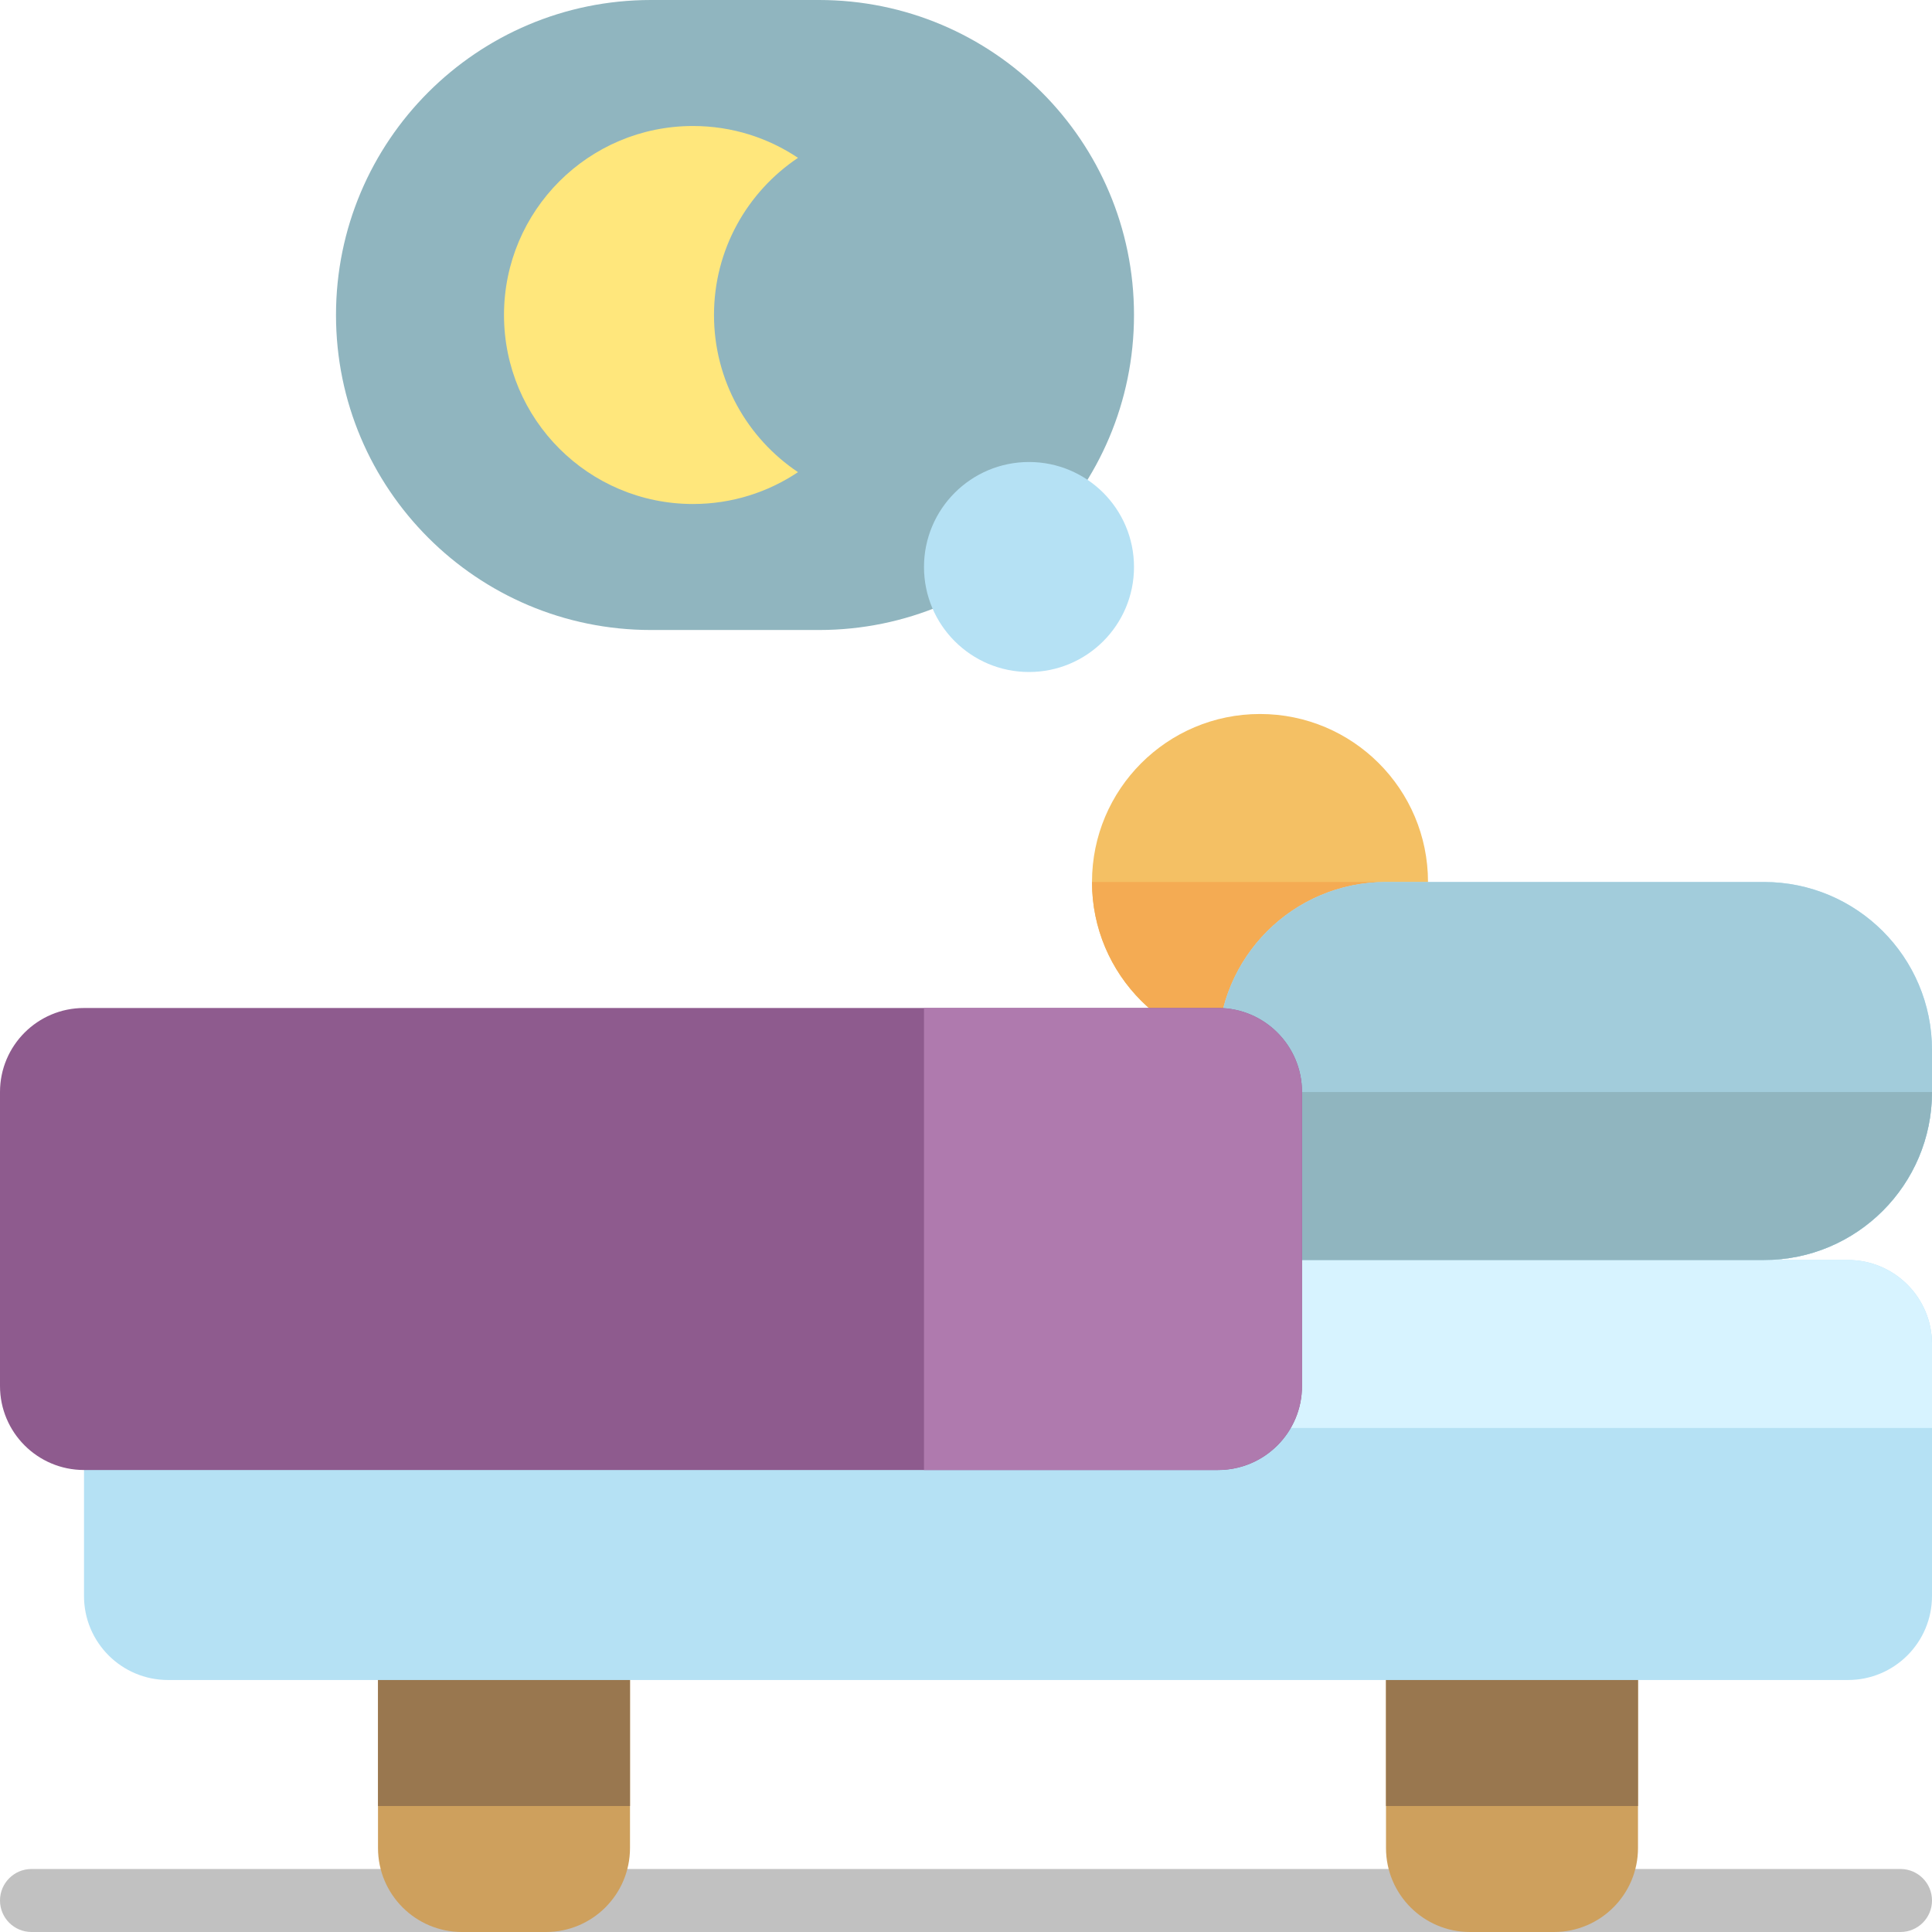
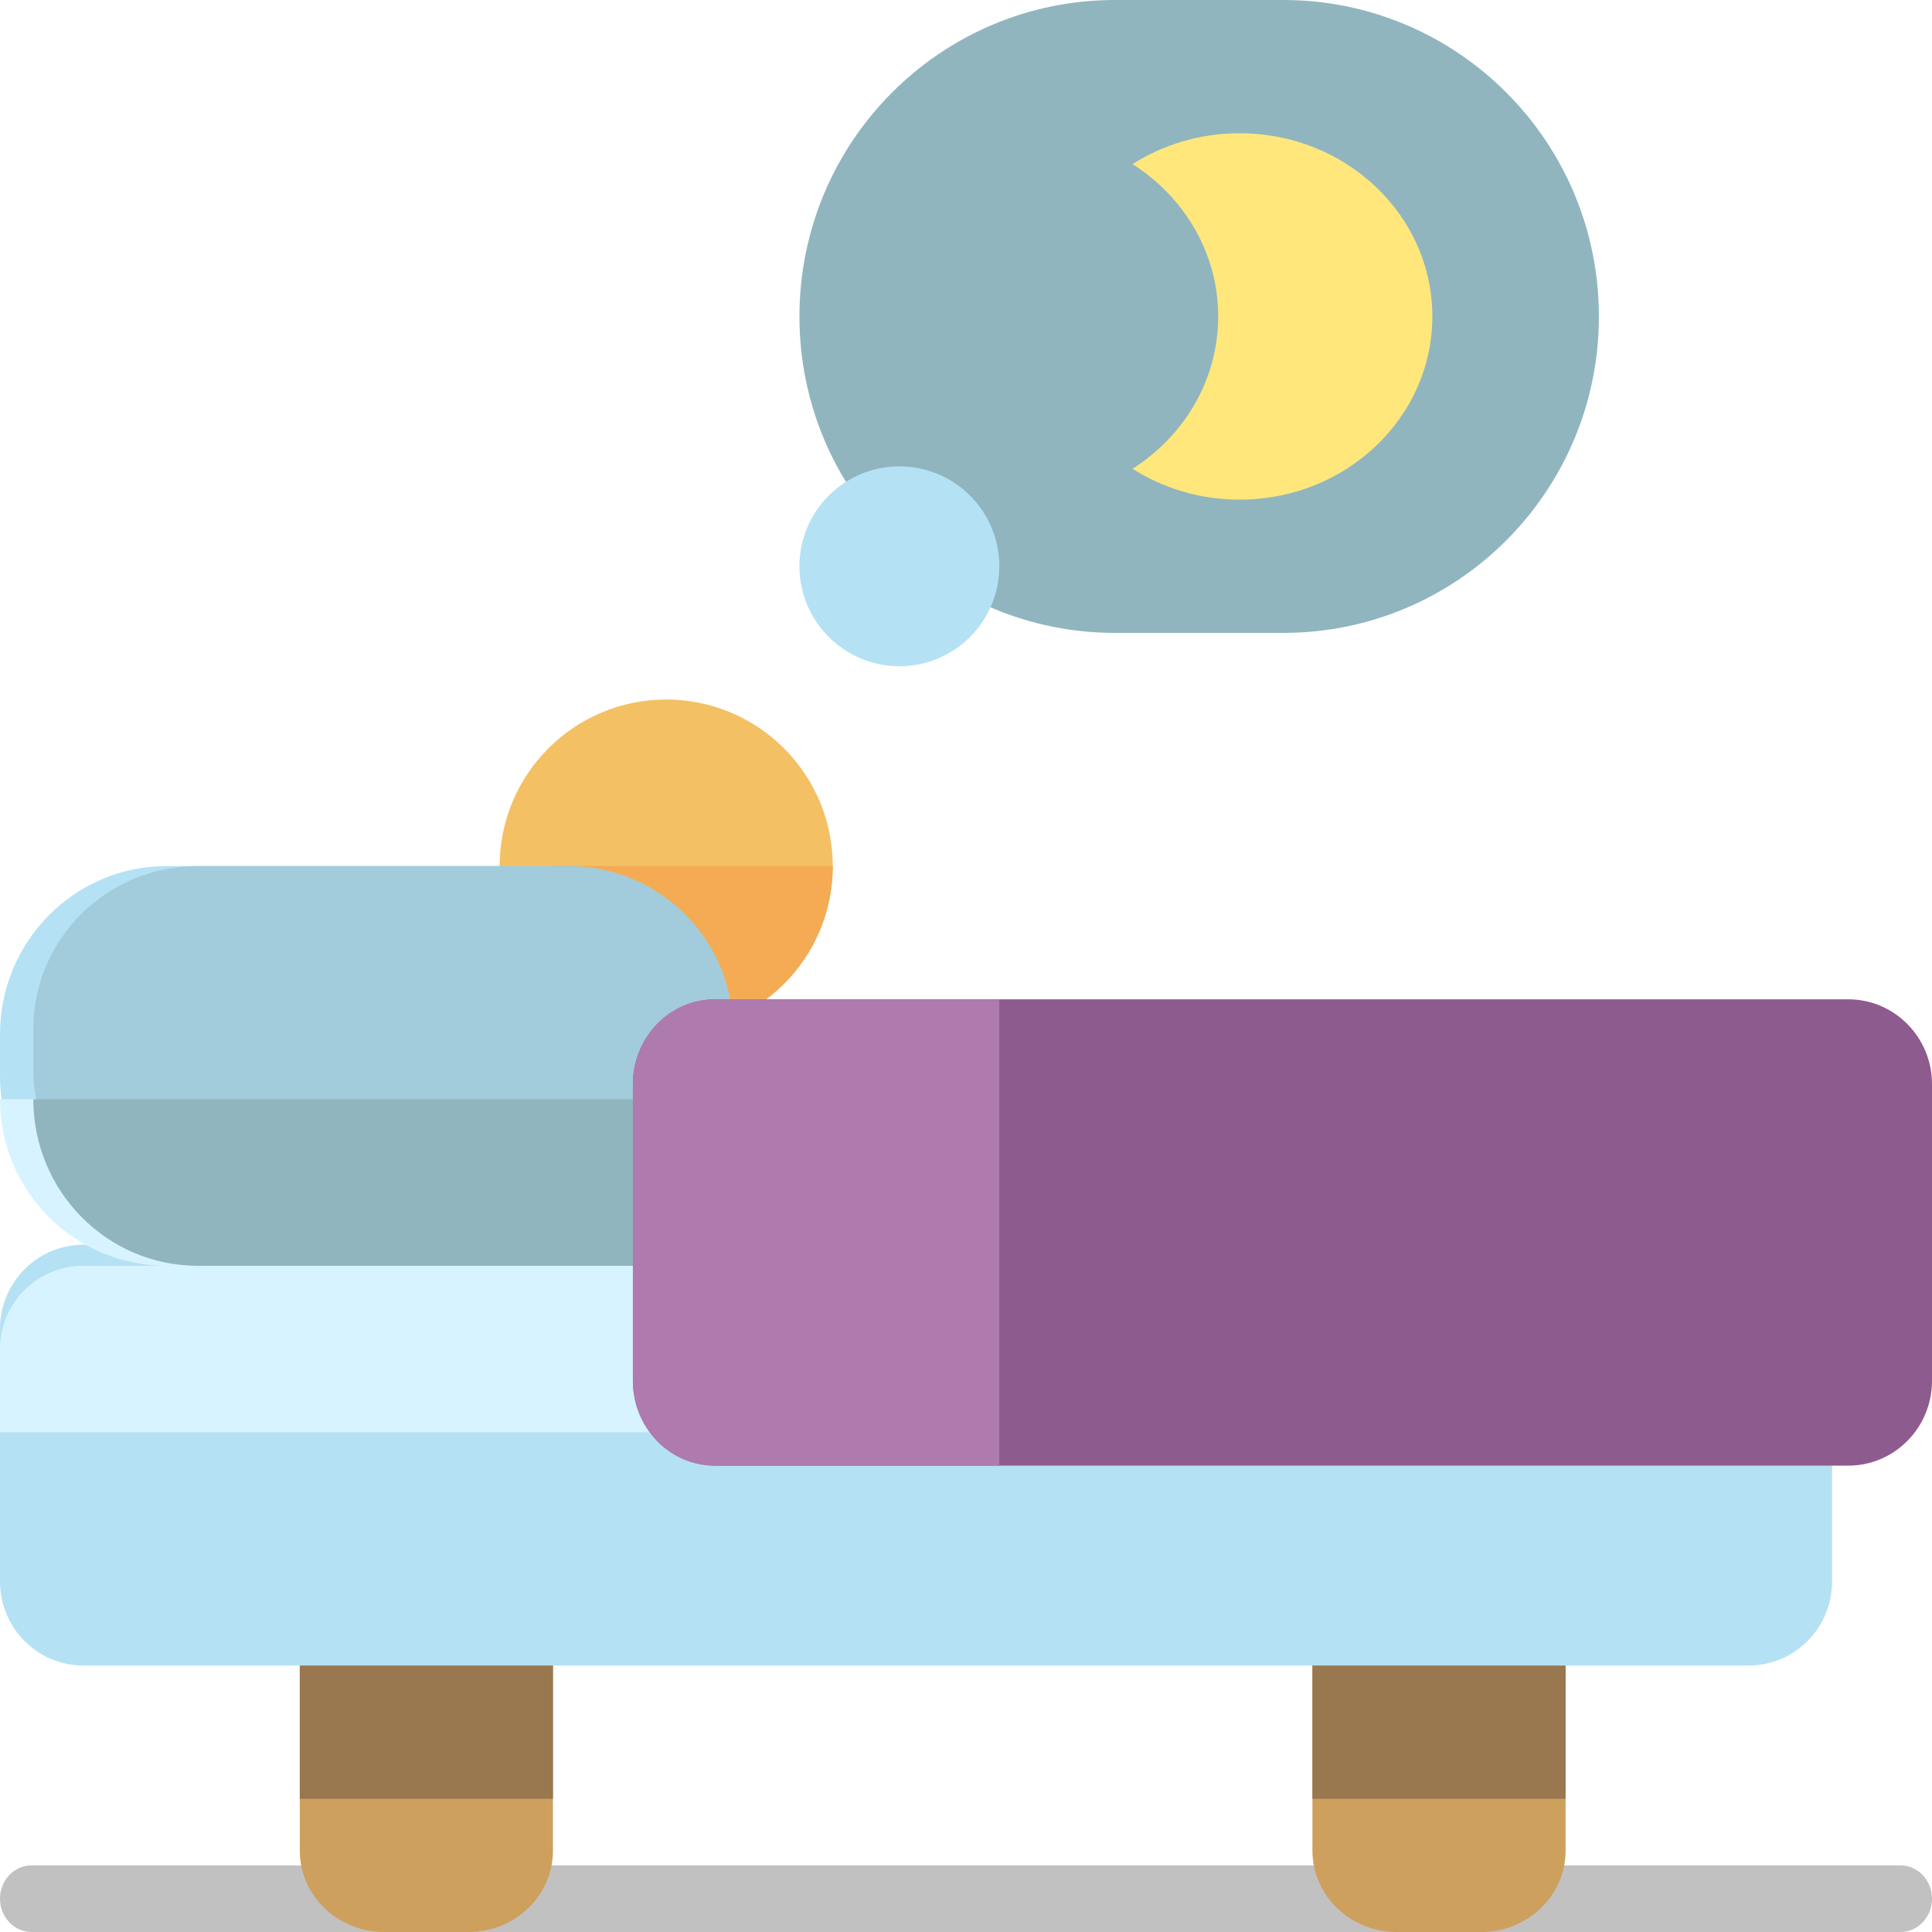
- <svg xmlns="http://www.w3.org/2000/svg" version="1.1" id="Layer_1" x="0px" y="0px" viewBox="0 0 512 512" style="enable-background:new 0 0 512 512;" xml:space="preserve">
-   <path style="fill:#F4C064;" d="M378.435,233.739c0,24.588-19.933,44.522-44.522,44.522s-44.522-19.934-44.522-44.522  s19.933-44.522,44.522-44.522S378.435,209.151,378.435,233.739z" />
-   <path style="fill:#F4AB53;" d="M289.391,233.739h89.043c0,24.588-19.933,44.522-44.522,44.522S289.391,258.327,289.391,233.739z" />
-   <path style="fill:#C1C1C1;" d="M512,503.652c0,4.61-3.738,8.348-8.348,8.348H8.348C3.738,512,0,508.262,0,503.652  s3.738-8.348,8.348-8.348h495.304C508.262,495.304,512,499.042,512,503.652z" />
-   <path style="fill:#CEA05D;" d="M100.174,411.826h66.783v77.913c0,12.295-9.966,22.261-22.261,22.261h-22.261  c-12.295,0-22.261-9.966-22.261-22.261V411.826z M367.304,411.826v77.913c0,12.295,9.966,22.261,22.261,22.261h22.261  c12.295,0,22.261-9.966,22.261-22.261v-77.913H367.304z" />
-   <path style="fill:#99774F;" d="M100.174,422.957h66.783v55.652h-66.783V422.957z M367.304,422.957v55.652h66.783v-55.652H367.304z" />
-   <path style="fill:#B5E1F4;" d="M467.478,333.913h22.261c12.295,0,22.261,9.966,22.261,22.261v66.783  c0,12.295-9.966,22.261-22.261,22.261H44.522c-12.295,0-22.261-9.966-22.261-22.261v-66.783c0-12.295,9.966-22.261,22.261-22.261  h278.261v-55.652c0-24.588,19.934-44.522,44.522-44.522h100.174c24.588,0,44.522,19.933,44.522,44.522v11.13  C512,313.98,492.066,333.913,467.478,333.913z" />
-   <path style="fill:#D7F3FF;" d="M512,356.174v22.261H22.261v-22.261c0-12.295,9.966-22.261,22.261-22.261h278.261v-44.522H512  c0,24.588-19.933,44.522-44.522,44.522h22.261C502.034,333.913,512,343.879,512,356.174z" />
-   <path style="fill:#A2CCDB;" d="M512,278.261v11.13c0,24.588-19.933,44.522-44.522,44.522H322.783v-55.652  c0-24.588,19.934-44.522,44.522-44.522h100.174C492.066,233.739,512,253.673,512,278.261z" />
-   <path style="fill:#90B5BF;" d="M322.783,289.391H512c0,24.588-19.933,44.522-44.522,44.522H322.783V289.391z" />
-   <path style="fill:#8E5B8E;" d="M345.043,289.391v77.913c0,12.295-9.966,22.261-22.261,22.261H22.261  C9.966,389.565,0,379.599,0,367.304v-77.913c0-12.295,9.966-22.261,22.261-22.261h300.522  C335.077,267.13,345.043,277.097,345.043,289.391z" />
-   <path style="fill:#AF7AAE;" d="M345.043,289.391v77.913c0,12.295-9.966,22.261-22.261,22.261H244.87V267.13h77.913  C335.077,267.13,345.043,277.097,345.043,289.391z" />
-   <path style="fill:#90B5BF;" d="M217.043,166.957h-44.522c-46.103,0-83.478-37.375-83.478-83.478l0,0  C89.043,37.375,126.418,0,172.522,0h44.522c46.103,0,83.478,37.375,83.478,83.478l0,0  C300.522,129.582,263.147,166.957,217.043,166.957z" />
-   <path style="fill:#B5E1F4;" d="M300.522,150.261c0,15.368-12.458,27.826-27.826,27.826s-27.826-12.458-27.826-27.826  s12.458-27.826,27.826-27.826S300.522,134.893,300.522,150.261z" />
-   <path style="fill:#FFE77C;" d="M211.478,125.125c-7.959,5.328-17.528,8.44-27.826,8.44c-27.662,0-50.087-22.424-50.087-50.087  s22.424-50.087,50.087-50.087c10.298,0,19.867,3.111,27.826,8.44c-13.422,8.986-22.261,24.282-22.261,41.647  S198.056,116.139,211.478,125.125z" />
-   <g>
- </g>
-   <g>
- </g>
-   <g>
- </g>
-   <g>
- </g>
-   <g>
- </g>
-   <g>
- </g>
-   <g>
- </g>
-   <g>
- </g>
-   <g>
- </g>
-   <g>
- </g>
-   <g>
- </g>
-   <g>
- </g>
-   <g>
- </g>
-   <g>
- </g>
-   <g>
- </g>
+ <svg xmlns="http://www.w3.org/2000/svg" width="58px" height="58px" viewBox="0 0 58 58" version="1.1">
+   <defs />
+   <g id="Page-1" stroke="none" stroke-width="1" fill="none" fill-rule="evenodd">
+     <g id="⟶-Questions" transform="translate(-259, -379)" fill-rule="nonzero">
+       <g id="Grid" transform="translate(30, 221)">
+         <g id="6" transform="translate(212, 143)">
+           <g id="sleep" transform="translate(46, 44) scale(-1, 1) translate(-46, -44) translate(17, 15)">
+             <path d="M43,26 C43,28.761 40.761,31 38,31 C35.239,31 33,28.761 33,26 C33,23.239 35.239,21 38,21 C40.761,21 43,23.239 43,26 Z" id="Shape" fill="#F4C064" />
+             <path d="M33,26 L43,26 C43,28.761 40.761,31 38,31 C35.238,31 33,28.761 33,26 Z" id="Shape" fill="#F4AB53" />
+             <path d="M58,57 C58,57.552 57.577,58 57.054,58 L0.946,58 C0.423,58 0,57.552 0,57 C0,56.448 0.423,56 0.946,56 L57.054,56 C57.577,56 58,56.448 58,57 Z" id="Shape" fill="#C1C1C1" />
+             <path d="M11,47 L18.6,47 L18.6,55.556 C18.6,56.906 17.466,58 16.067,58 L13.533,58 C12.134,58 11,56.906 11,55.556 L11,47 Z M41.4,47 L41.4,55.556 C41.4,56.906 42.534,58 43.933,58 L46.467,58 C47.866,58 49,56.906 49,55.556 L49,47 L41.4,47 Z" id="Shape" fill="#CEA05D" />
+             <path d="M11,48 L18.6,48 L18.6,54 L11,54 L11,48 Z M41.4,48 L41.4,54 L49,54 L49,48 L41.4,48 Z" id="Shape" fill="#99774F" />
+             <path d="M53,37.368 L55.5,37.368 C56.881,37.368 58,38.499 58,39.895 L58,47.474 C58,48.869 56.881,50 55.5,50 L5.5,50 C4.119,50 3,48.869 3,47.474 L3,39.895 C3,38.499 4.119,37.368 5.5,37.368 L36.75,37.368 L36.75,31.053 C36.75,28.262 38.989,26 41.75,26 L53,26 C55.761,26 58,28.262 58,31.053 L58,32.316 C58,35.106 55.761,37.368 53,37.368 Z" id="Shape" fill="#B5E1F4" />
+             <path d="M58,40.5 L58,43 L3,43 L3,40.5 C3,39.119 4.119,38 5.5,38 L36.75,38 L36.75,33 L58,33 C58,35.761 55.761,38 53,38 L55.5,38 C56.881,38 58,39.119 58,40.5 Z" id="Shape" fill="#D7F3FF" />
+             <path d="M57,30.889 L57,32.111 C57,34.811 54.788,37 52.059,37 L36,37 L36,30.889 C36,28.189 38.212,26 40.941,26 L52.059,26 C54.788,26 57,28.189 57,30.889 Z" id="Shape" fill="#A2CCDB" />
+             <path d="M36,33 L57,33 C57,35.761 54.788,38 52.059,38 L36,38 L36,33 Z" id="Shape" fill="#90B5BF" />
+             <path d="M39,32.545 L39,41.455 C39,42.86 37.874,44 36.484,44 L2.516,44 C1.126,44 0,42.86 0,41.455 L0,32.545 C0,31.14 1.126,30 2.516,30 L36.484,30 C37.874,30 39,31.14 39,32.545 Z" id="Shape" fill="#8E5B8E" />
+             <path d="M39,32.545 L39,41.455 C39,42.86 37.906,44 36.556,44 L28,44 L28,30 L36.556,30 C37.906,30 39,31.14 39,32.545 Z" id="Shape" fill="#AF7AAE" />
+             <path d="M24.526,19 L19.474,19 C14.242,19 10,14.747 10,9.5 C10,4.253 14.242,0 19.474,0 L24.526,0 C29.758,0 34,4.253 34,9.5 C34,14.747 29.758,19 24.526,19 Z" id="Shape" fill="#90B5BF" />
+             <path d="M34,17 C34,18.657 32.657,20 31,20 C29.343,20 28,18.657 28,17 C28,15.343 29.343,14 31,14 C32.657,14 34,15.343 34,17 Z" id="Shape" fill="#B5E1F4" />
+             <path d="M24,14.073 C23.081,14.658 21.975,15 20.786,15 C17.59,15 15,12.538 15,9.5 C15,6.462 17.59,4 20.786,4 C21.975,4 23.081,4.342 24,4.927 C22.45,5.914 21.429,7.593 21.429,9.5 C21.429,11.407 22.45,13.086 24,14.073 Z" id="Shape" fill="#FFE77C" />
+           </g>
+         </g>
+       </g>
+     </g>
+   </g>
</svg>
